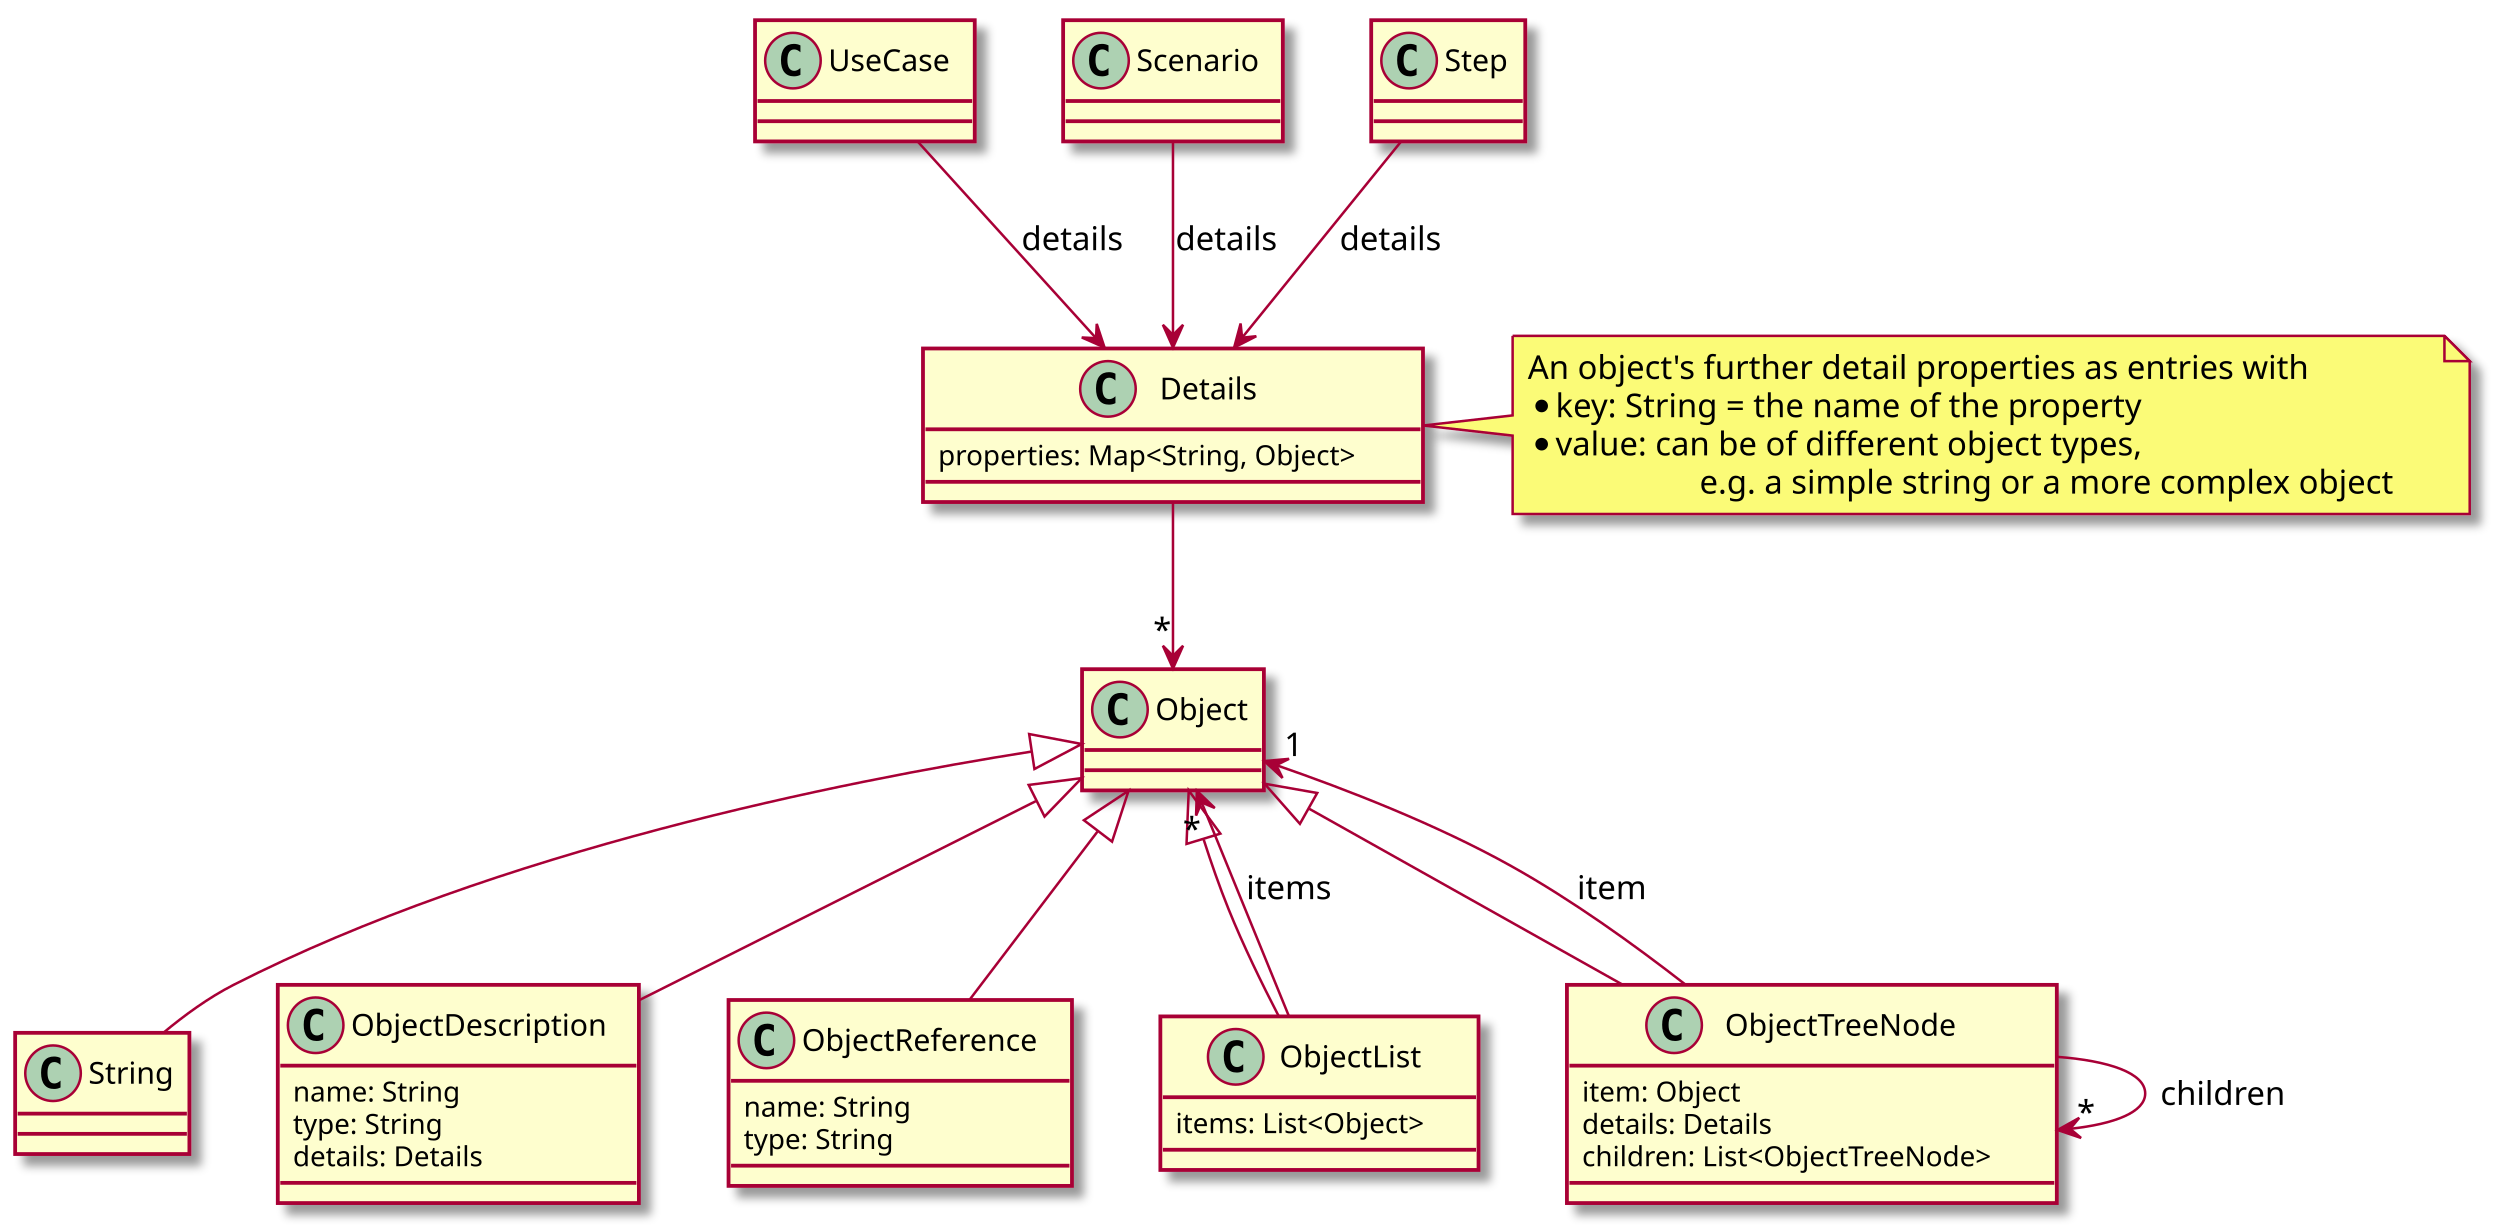
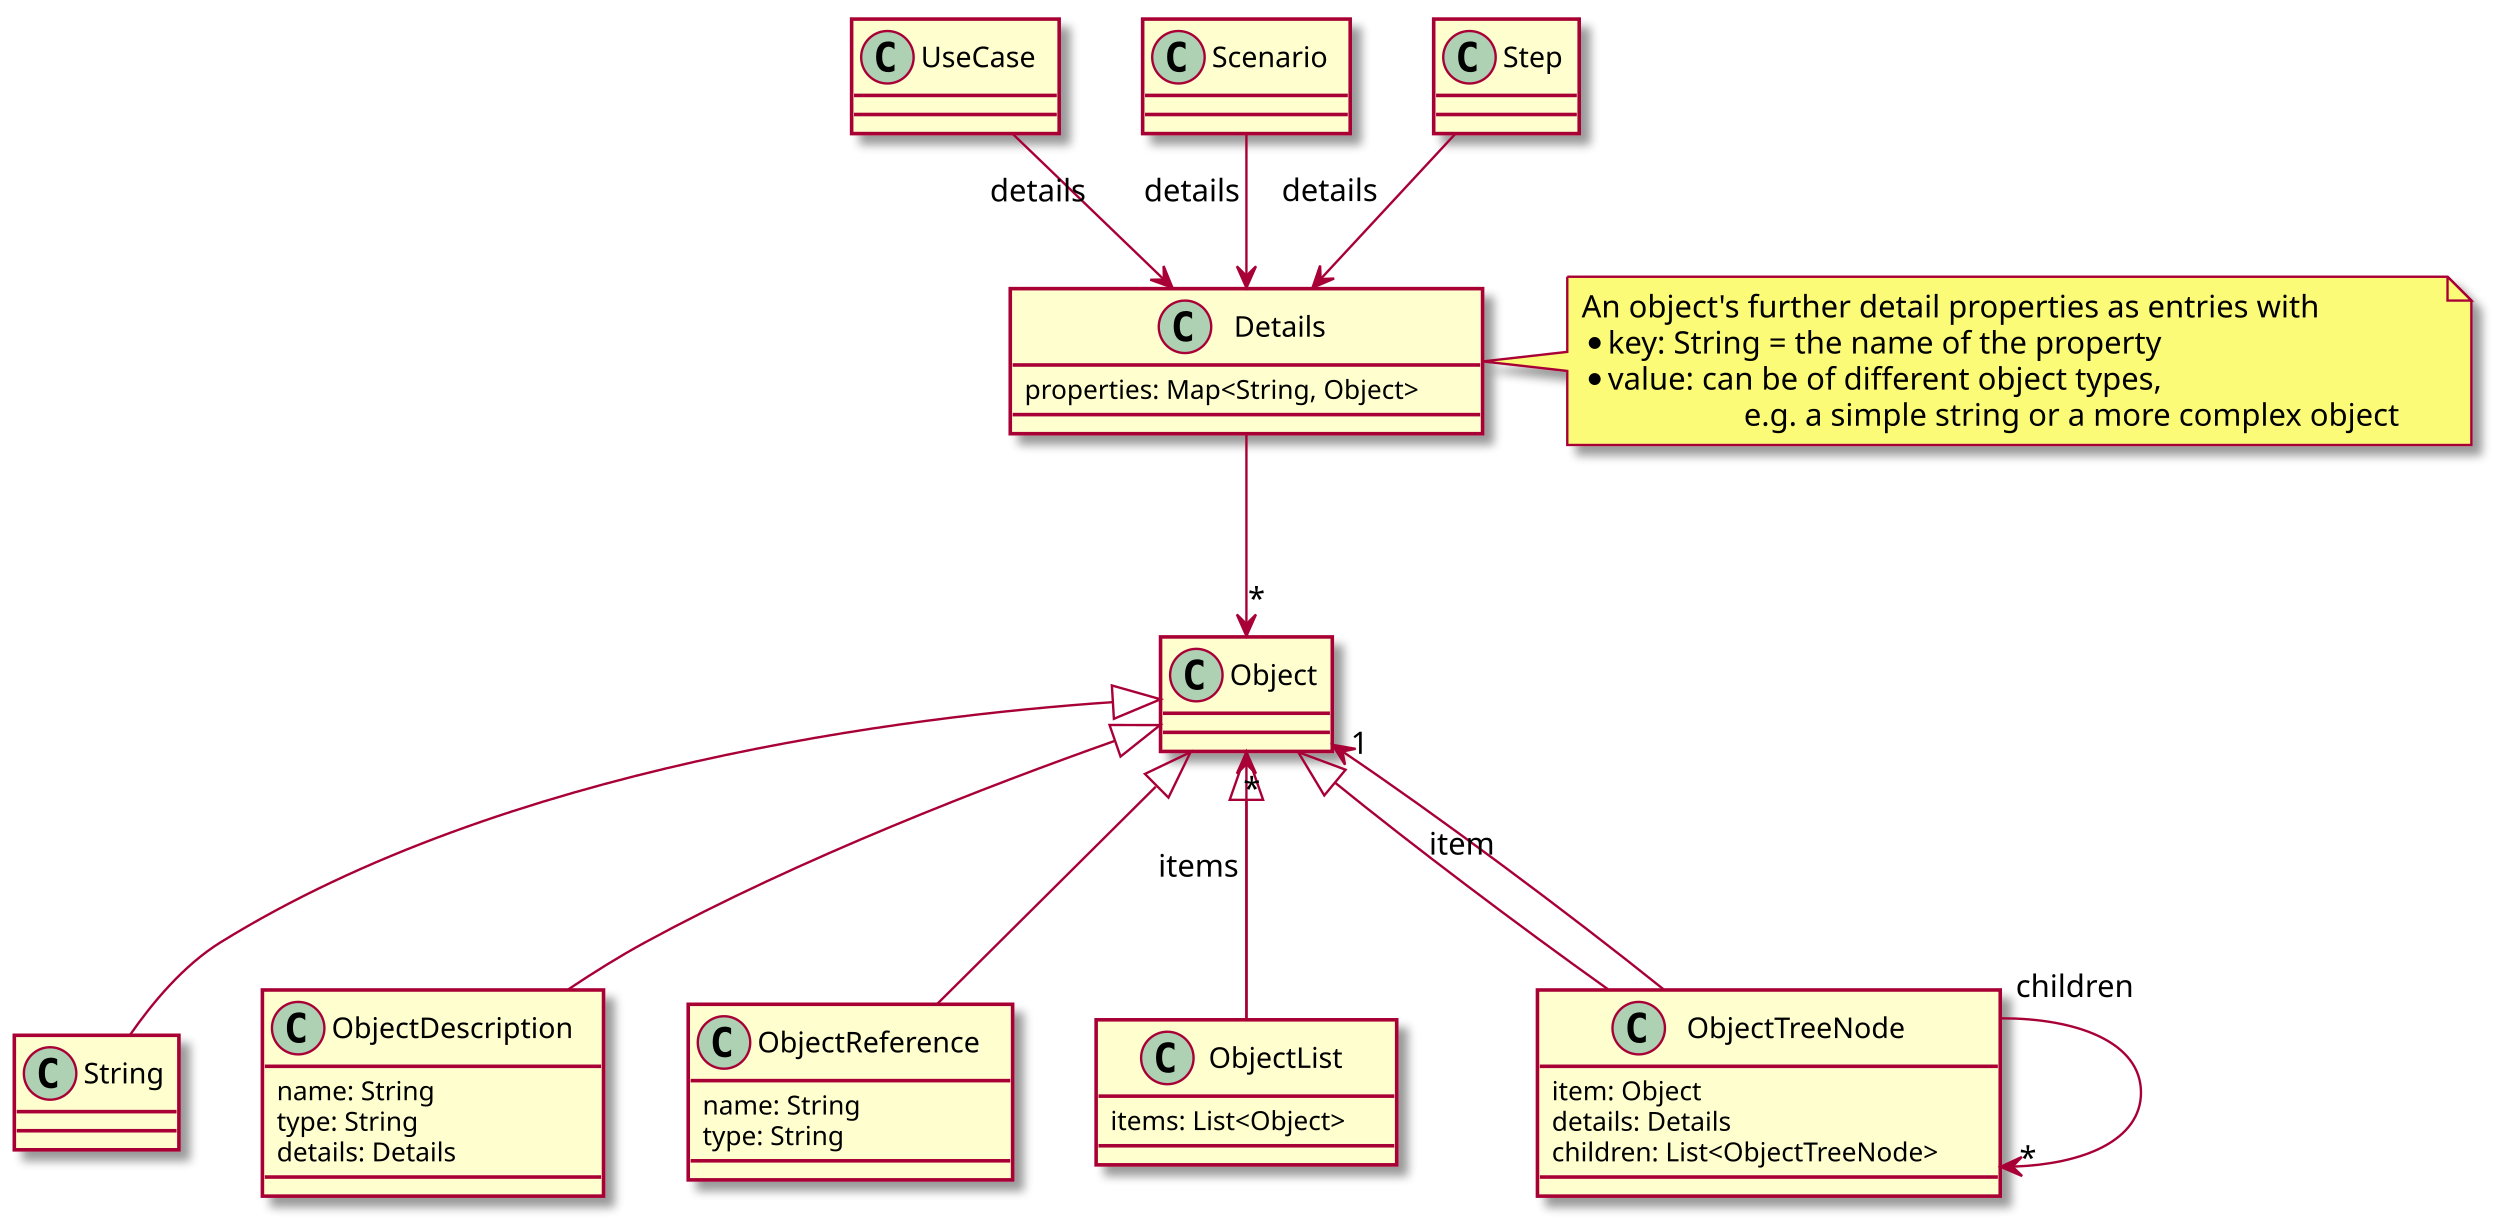
- <svg xmlns="http://www.w3.org/2000/svg" contentScriptType="application/ecmascript" contentStyleType="text/css" height="487px" preserveAspectRatio="none" style="width:990px;height:487px;" version="1.1" viewBox="0 0 990 487" width="990px" zoomAndPan="magnify">
+ <svg xmlns="http://www.w3.org/2000/svg" contentScriptType="application/ecmascript" contentStyleType="text/css" height="512px" preserveAspectRatio="none" style="width:1048px;height:512px;" version="1.1" viewBox="0 0 1048 512" width="1048px" zoomAndPan="magnify">
  <defs>
    <filter height="300%" id="f1rhp7f04lza4v" width="300%" x="-1" y="-1">
      <feGaussianBlur result="blurOut" stdDeviation="2.0" />
      <feColorMatrix in="blurOut" result="blurOut2" type="matrix" values="0 0 0 0 0 0 0 0 0 0 0 0 0 0 0 0 0 0 .4 0" />
      <feOffset dx="4.0" dy="4.0" in="blurOut2" result="blurOut3" />
      <feBlend in="SourceGraphic" in2="blurOut3" mode="normal" />
    </filter>
  </defs>
  <g>
-     <rect fill="#FEFECE" filter="url(#f1rhp7f04lza4v)" height="48" id="UseCase" style="stroke: #A80036; stroke-width: 1.5;" width="87" x="299" y="8" />
-     <ellipse cx="314" cy="24" fill="#ADD1B2" rx="11" ry="11" style="stroke: #A80036; stroke-width: 1.0;" />
-     <path d="M316.969,29.641 Q316.391,29.938 315.75,30.086 Q315.109,30.234 314.406,30.234 Q311.906,30.234 310.586,28.586 Q309.266,26.938 309.266,23.812 Q309.266,20.688 310.586,19.031 Q311.906,17.375 314.406,17.375 Q315.109,17.375 315.758,17.531 Q316.406,17.688 316.969,17.984 L316.969,20.703 Q316.344,20.125 315.75,19.852 Q315.156,19.578 314.531,19.578 Q313.188,19.578 312.5,20.648 Q311.812,21.719 311.812,23.812 Q311.812,25.906 312.5,26.977 Q313.188,28.047 314.531,28.047 Q315.156,28.047 315.75,27.773 Q316.344,27.5 316.969,26.922 L316.969,29.641 Z " />
-     <text fill="#000000" font-family="sans-serif" font-size="12" lengthAdjust="spacingAndGlyphs" textLength="55" x="328" y="28.154">UseCase</text>
-     <line style="stroke: #A80036; stroke-width: 1.5;" x1="300" x2="385" y1="40" y2="40" />
-     <line style="stroke: #A80036; stroke-width: 1.5;" x1="300" x2="385" y1="48" y2="48" />
-     <rect fill="#FEFECE" filter="url(#f1rhp7f04lza4v)" height="48" id="Scenario" style="stroke: #A80036; stroke-width: 1.5;" width="87" x="421" y="8" />
-     <ellipse cx="436" cy="24" fill="#ADD1B2" rx="11" ry="11" style="stroke: #A80036; stroke-width: 1.0;" />
-     <path d="M438.969,29.641 Q438.391,29.938 437.75,30.086 Q437.109,30.234 436.406,30.234 Q433.906,30.234 432.586,28.586 Q431.266,26.938 431.266,23.812 Q431.266,20.688 432.586,19.031 Q433.906,17.375 436.406,17.375 Q437.109,17.375 437.758,17.531 Q438.406,17.688 438.969,17.984 L438.969,20.703 Q438.344,20.125 437.75,19.852 Q437.156,19.578 436.531,19.578 Q435.188,19.578 434.5,20.648 Q433.812,21.719 433.812,23.812 Q433.812,25.906 434.5,26.977 Q435.188,28.047 436.531,28.047 Q437.156,28.047 437.75,27.773 Q438.344,27.5 438.969,26.922 L438.969,29.641 Z " />
-     <text fill="#000000" font-family="sans-serif" font-size="12" lengthAdjust="spacingAndGlyphs" textLength="55" x="450" y="28.154">Scenario</text>
-     <line style="stroke: #A80036; stroke-width: 1.5;" x1="422" x2="507" y1="40" y2="40" />
-     <line style="stroke: #A80036; stroke-width: 1.5;" x1="422" x2="507" y1="48" y2="48" />
-     <rect fill="#FEFECE" filter="url(#f1rhp7f04lza4v)" height="48" id="Step" style="stroke: #A80036; stroke-width: 1.5;" width="61" x="543" y="8" />
-     <ellipse cx="558" cy="24" fill="#ADD1B2" rx="11" ry="11" style="stroke: #A80036; stroke-width: 1.0;" />
-     <path d="M560.969,29.641 Q560.391,29.938 559.75,30.086 Q559.109,30.234 558.406,30.234 Q555.906,30.234 554.586,28.586 Q553.266,26.938 553.266,23.812 Q553.266,20.688 554.586,19.031 Q555.906,17.375 558.406,17.375 Q559.109,17.375 559.758,17.531 Q560.406,17.688 560.969,17.984 L560.969,20.703 Q560.344,20.125 559.75,19.852 Q559.156,19.578 558.531,19.578 Q557.188,19.578 556.5,20.648 Q555.812,21.719 555.812,23.812 Q555.812,25.906 556.5,26.977 Q557.188,28.047 558.531,28.047 Q559.156,28.047 559.75,27.773 Q560.344,27.5 560.969,26.922 L560.969,29.641 Z " />
-     <text fill="#000000" font-family="sans-serif" font-size="12" lengthAdjust="spacingAndGlyphs" textLength="29" x="572" y="28.154">Step</text>
-     <line style="stroke: #A80036; stroke-width: 1.5;" x1="544" x2="603" y1="40" y2="40" />
-     <line style="stroke: #A80036; stroke-width: 1.5;" x1="544" x2="603" y1="48" y2="48" />
-     <rect fill="#FEFECE" filter="url(#f1rhp7f04lza4v)" height="48" id="Object" style="stroke: #A80036; stroke-width: 1.5;" width="72" x="428.5" y="265" />
-     <ellipse cx="443.5" cy="281" fill="#ADD1B2" rx="11" ry="11" style="stroke: #A80036; stroke-width: 1.0;" />
-     <path d="M446.469,286.641 Q445.891,286.938 445.25,287.086 Q444.609,287.234 443.906,287.234 Q441.406,287.234 440.086,285.586 Q438.766,283.938 438.766,280.812 Q438.766,277.688 440.086,276.031 Q441.406,274.375 443.906,274.375 Q444.609,274.375 445.258,274.531 Q445.906,274.688 446.469,274.984 L446.469,277.703 Q445.844,277.125 445.25,276.852 Q444.656,276.578 444.031,276.578 Q442.688,276.578 442,277.648 Q441.312,278.719 441.312,280.812 Q441.312,282.906 442,283.977 Q442.688,285.047 444.031,285.047 Q444.656,285.047 445.25,284.773 Q445.844,284.5 446.469,283.922 L446.469,286.641 Z " />
-     <text fill="#000000" font-family="sans-serif" font-size="12" lengthAdjust="spacingAndGlyphs" textLength="40" x="457.5" y="285.154">Object</text>
-     <line style="stroke: #A80036; stroke-width: 1.5;" x1="429.5" x2="499.5" y1="297" y2="297" />
-     <line style="stroke: #A80036; stroke-width: 1.5;" x1="429.5" x2="499.5" y1="305" y2="305" />
-     <rect fill="#FEFECE" filter="url(#f1rhp7f04lza4v)" height="60.805" id="Details" style="stroke: #A80036; stroke-width: 1.5;" width="198" x="365.5" y="138" />
-     <ellipse cx="438.75" cy="154" fill="#ADD1B2" rx="11" ry="11" style="stroke: #A80036; stroke-width: 1.0;" />
-     <path d="M441.719,159.641 Q441.141,159.938 440.5,160.086 Q439.859,160.234 439.156,160.234 Q436.656,160.234 435.336,158.586 Q434.016,156.938 434.016,153.812 Q434.016,150.688 435.336,149.031 Q436.656,147.375 439.156,147.375 Q439.859,147.375 440.508,147.531 Q441.156,147.688 441.719,147.984 L441.719,150.703 Q441.094,150.125 440.5,149.852 Q439.906,149.578 439.281,149.578 Q437.938,149.578 437.25,150.648 Q436.562,151.719 436.562,153.812 Q436.562,155.906 437.25,156.977 Q437.938,158.047 439.281,158.047 Q439.906,158.047 440.5,157.773 Q441.094,157.5 441.719,156.922 L441.719,159.641 Z " />
-     <text fill="#000000" font-family="sans-serif" font-size="12" lengthAdjust="spacingAndGlyphs" textLength="43" x="459.25" y="158.154">Details</text>
-     <line style="stroke: #A80036; stroke-width: 1.5;" x1="366.5" x2="562.5" y1="170" y2="170" />
-     <text fill="#000000" font-family="sans-serif" font-size="11" lengthAdjust="spacingAndGlyphs" textLength="186" x="371.5" y="184.21">properties: Map&lt;String, Object&gt;</text>
-     <line style="stroke: #A80036; stroke-width: 1.5;" x1="366.5" x2="562.5" y1="190.805" y2="190.805" />
-     <path d="M599,133 L599,164.5 L563.535,168.5 L599,172.5 L599,203.531 A0,0 0 0 0 599,203.531 L978,203.531 A0,0 0 0 0 978,203.531 L978,143 L968,133 L599,133 A0,0 0 0 0 599,133 " fill="#FBFB77" filter="url(#f1rhp7f04lza4v)" style="stroke: #A80036; stroke-width: 1.0;" />
-     <path d="M968,133 L968,143 L978,143 L968,133 " fill="#FBFB77" style="stroke: #A80036; stroke-width: 1.0;" />
-     <text fill="#000000" font-family="sans-serif" font-size="13" lengthAdjust="spacingAndGlyphs" textLength="321" x="605" y="150.067">An object's further detail properties as entries with</text>
-     <ellipse cx="610.5" cy="160.766" fill="#000000" rx="2.5" ry="2.5" style="stroke: #000000; stroke-width: 0.0;" />
-     <text fill="#000000" font-family="sans-serif" font-size="13" lengthAdjust="spacingAndGlyphs" textLength="248" x="616" y="165.2">key: String = the name of the property</text>
-     <ellipse cx="610.5" cy="175.898" fill="#000000" rx="2.5" ry="2.5" style="stroke: #000000; stroke-width: 0.0;" />
-     <text fill="#000000" font-family="sans-serif" font-size="13" lengthAdjust="spacingAndGlyphs" textLength="244" x="616" y="180.333">value: can be of different object types,</text>
-     <text fill="#000000" font-family="sans-serif" font-size="13" lengthAdjust="spacingAndGlyphs" textLength="290" x="673" y="195.465">e.g. a simple string or a more complex object</text>
-     <rect fill="#FEFECE" filter="url(#f1rhp7f04lza4v)" height="48" id="String" style="stroke: #A80036; stroke-width: 1.5;" width="69" x="6" y="409" />
-     <ellipse cx="21" cy="425" fill="#ADD1B2" rx="11" ry="11" style="stroke: #A80036; stroke-width: 1.0;" />
-     <path d="M23.969,430.641 Q23.391,430.938 22.75,431.086 Q22.109,431.234 21.406,431.234 Q18.906,431.234 17.586,429.586 Q16.266,427.938 16.266,424.812 Q16.266,421.688 17.586,420.031 Q18.906,418.375 21.406,418.375 Q22.109,418.375 22.758,418.531 Q23.406,418.688 23.969,418.984 L23.969,421.703 Q23.344,421.125 22.75,420.852 Q22.156,420.578 21.531,420.578 Q20.188,420.578 19.5,421.648 Q18.812,422.719 18.812,424.812 Q18.812,426.906 19.5,427.977 Q20.188,429.047 21.531,429.047 Q22.156,429.047 22.75,428.773 Q23.344,428.5 23.969,427.922 L23.969,430.641 Z " />
-     <text fill="#000000" font-family="sans-serif" font-size="12" lengthAdjust="spacingAndGlyphs" textLength="37" x="35" y="429.154">String</text>
-     <line style="stroke: #A80036; stroke-width: 1.5;" x1="7" x2="74" y1="441" y2="441" />
-     <line style="stroke: #A80036; stroke-width: 1.5;" x1="7" x2="74" y1="449" y2="449" />
-     <rect fill="#FEFECE" filter="url(#f1rhp7f04lza4v)" height="86.414" id="ObjectDescription" style="stroke: #A80036; stroke-width: 1.5;" width="143" x="110" y="390" />
-     <ellipse cx="125" cy="406" fill="#ADD1B2" rx="11" ry="11" style="stroke: #A80036; stroke-width: 1.0;" />
-     <path d="M127.969,411.641 Q127.391,411.938 126.75,412.086 Q126.109,412.234 125.406,412.234 Q122.906,412.234 121.586,410.586 Q120.266,408.938 120.266,405.812 Q120.266,402.688 121.586,401.031 Q122.906,399.375 125.406,399.375 Q126.109,399.375 126.758,399.531 Q127.406,399.688 127.969,399.984 L127.969,402.703 Q127.344,402.125 126.75,401.852 Q126.156,401.578 125.531,401.578 Q124.188,401.578 123.5,402.648 Q122.812,403.719 122.812,405.812 Q122.812,407.906 123.5,408.977 Q124.188,410.047 125.531,410.047 Q126.156,410.047 126.75,409.773 Q127.344,409.5 127.969,408.922 L127.969,411.641 Z " />
-     <text fill="#000000" font-family="sans-serif" font-size="12" lengthAdjust="spacingAndGlyphs" textLength="111" x="139" y="410.154">ObjectDescription</text>
-     <line style="stroke: #A80036; stroke-width: 1.5;" x1="111" x2="252" y1="422" y2="422" />
-     <text fill="#000000" font-family="sans-serif" font-size="11" lengthAdjust="spacingAndGlyphs" textLength="74" x="116" y="436.21">name: String</text>
-     <text fill="#000000" font-family="sans-serif" font-size="11" lengthAdjust="spacingAndGlyphs" textLength="66" x="116" y="449.015">type: String</text>
-     <text fill="#000000" font-family="sans-serif" font-size="11" lengthAdjust="spacingAndGlyphs" textLength="85" x="116" y="461.82">details: Details</text>
-     <line style="stroke: #A80036; stroke-width: 1.5;" x1="111" x2="252" y1="468.414" y2="468.414" />
-     <rect fill="#FEFECE" filter="url(#f1rhp7f04lza4v)" height="73.609" id="ObjectReference" style="stroke: #A80036; stroke-width: 1.5;" width="136" x="288.5" y="396" />
-     <ellipse cx="303.5" cy="412" fill="#ADD1B2" rx="11" ry="11" style="stroke: #A80036; stroke-width: 1.0;" />
-     <path d="M306.469,417.641 Q305.891,417.938 305.25,418.086 Q304.609,418.234 303.906,418.234 Q301.406,418.234 300.086,416.586 Q298.766,414.938 298.766,411.812 Q298.766,408.688 300.086,407.031 Q301.406,405.375 303.906,405.375 Q304.609,405.375 305.258,405.531 Q305.906,405.688 306.469,405.984 L306.469,408.703 Q305.844,408.125 305.25,407.852 Q304.656,407.578 304.031,407.578 Q302.688,407.578 302,408.648 Q301.312,409.719 301.312,411.812 Q301.312,413.906 302,414.977 Q302.688,416.047 304.031,416.047 Q304.656,416.047 305.25,415.773 Q305.844,415.5 306.469,414.922 L306.469,417.641 Z " />
-     <text fill="#000000" font-family="sans-serif" font-size="12" lengthAdjust="spacingAndGlyphs" textLength="104" x="317.5" y="416.154">ObjectReference</text>
-     <line style="stroke: #A80036; stroke-width: 1.5;" x1="289.5" x2="423.5" y1="428" y2="428" />
-     <text fill="#000000" font-family="sans-serif" font-size="11" lengthAdjust="spacingAndGlyphs" textLength="74" x="294.5" y="442.21">name: String</text>
-     <text fill="#000000" font-family="sans-serif" font-size="11" lengthAdjust="spacingAndGlyphs" textLength="66" x="294.5" y="455.015">type: String</text>
-     <line style="stroke: #A80036; stroke-width: 1.5;" x1="289.5" x2="423.5" y1="461.609" y2="461.609" />
-     <rect fill="#FEFECE" filter="url(#f1rhp7f04lza4v)" height="60.805" id="ObjectList" style="stroke: #A80036; stroke-width: 1.5;" width="126" x="459.5" y="402.5" />
-     <ellipse cx="489.35" cy="418.5" fill="#ADD1B2" rx="11" ry="11" style="stroke: #A80036; stroke-width: 1.0;" />
-     <path d="M492.319,424.141 Q491.741,424.438 491.1,424.586 Q490.459,424.734 489.756,424.734 Q487.256,424.734 485.936,423.086 Q484.616,421.438 484.616,418.312 Q484.616,415.188 485.936,413.531 Q487.256,411.875 489.756,411.875 Q490.459,411.875 491.108,412.031 Q491.756,412.188 492.319,412.484 L492.319,415.203 Q491.694,414.625 491.1,414.352 Q490.506,414.078 489.881,414.078 Q488.538,414.078 487.85,415.148 Q487.163,416.219 487.163,418.312 Q487.163,420.406 487.85,421.477 Q488.538,422.547 489.881,422.547 Q490.506,422.547 491.1,422.273 Q491.694,422 492.319,421.422 L492.319,424.141 Z " />
-     <text fill="#000000" font-family="sans-serif" font-size="12" lengthAdjust="spacingAndGlyphs" textLength="61" x="506.65" y="422.654">ObjectList</text>
-     <line style="stroke: #A80036; stroke-width: 1.5;" x1="460.5" x2="584.5" y1="434.5" y2="434.5" />
-     <text fill="#000000" font-family="sans-serif" font-size="11" lengthAdjust="spacingAndGlyphs" textLength="114" x="465.5" y="448.71">items: List&lt;Object&gt;</text>
-     <line style="stroke: #A80036; stroke-width: 1.5;" x1="460.5" x2="584.5" y1="455.305" y2="455.305" />
-     <rect fill="#FEFECE" filter="url(#f1rhp7f04lza4v)" height="86.414" id="ObjectTreeNode" style="stroke: #A80036; stroke-width: 1.5;" width="194" x="620.5" y="390" />
-     <ellipse cx="662.95" cy="406" fill="#ADD1B2" rx="11" ry="11" style="stroke: #A80036; stroke-width: 1.0;" />
-     <path d="M665.919,411.641 Q665.341,411.938 664.7,412.086 Q664.059,412.234 663.356,412.234 Q660.856,412.234 659.536,410.586 Q658.216,408.938 658.216,405.812 Q658.216,402.688 659.536,401.031 Q660.856,399.375 663.356,399.375 Q664.059,399.375 664.708,399.531 Q665.356,399.688 665.919,399.984 L665.919,402.703 Q665.294,402.125 664.7,401.852 Q664.106,401.578 663.481,401.578 Q662.138,401.578 661.45,402.648 Q660.763,403.719 660.763,405.812 Q660.763,407.906 661.45,408.977 Q662.138,410.047 663.481,410.047 Q664.106,410.047 664.7,409.773 Q665.294,409.5 665.919,408.922 L665.919,411.641 Z " />
-     <text fill="#000000" font-family="sans-serif" font-size="12" lengthAdjust="spacingAndGlyphs" textLength="101" x="683.05" y="410.154">ObjectTreeNode</text>
-     <line style="stroke: #A80036; stroke-width: 1.5;" x1="621.5" x2="813.5" y1="422" y2="422" />
-     <text fill="#000000" font-family="sans-serif" font-size="11" lengthAdjust="spacingAndGlyphs" textLength="69" x="626.5" y="436.21">item: Object</text>
-     <text fill="#000000" font-family="sans-serif" font-size="11" lengthAdjust="spacingAndGlyphs" textLength="85" x="626.5" y="449.015">details: Details</text>
-     <text fill="#000000" font-family="sans-serif" font-size="11" lengthAdjust="spacingAndGlyphs" textLength="182" x="626.5" y="461.82">children: List&lt;ObjectTreeNode&gt;</text>
-     <line style="stroke: #A80036; stroke-width: 1.5;" x1="621.5" x2="813.5" y1="468.414" y2="468.414" />
-     <path d="M363.473,56.121 C382.873,77.51 411.945,109.56 433.929,133.796 " fill="none" id="UseCase-Details" style="stroke: #A80036; stroke-width: 1.0;" />
-     <polygon fill="#A80036" points="437.393,137.616,434.309,128.262,434.034,133.912,428.384,133.637,437.393,137.616" style="stroke: #A80036; stroke-width: 1.0;" />
-     <text fill="#000000" font-family="sans-serif" font-size="13" lengthAdjust="spacingAndGlyphs" textLength="42" x="404.5" y="99.067">details</text>
-     <path d="M464.5,56.121 C464.5,77.158 464.5,108.508 464.5,132.593 " fill="none" id="Scenario-Details" style="stroke: #A80036; stroke-width: 1.0;" />
-     <polygon fill="#A80036" points="464.5,137.616,468.5,128.616,464.5,132.616,460.5,128.616,464.5,137.616" style="stroke: #A80036; stroke-width: 1.0;" />
-     <text fill="#000000" font-family="sans-serif" font-size="13" lengthAdjust="spacingAndGlyphs" textLength="42" x="465.5" y="99.067">details</text>
-     <path d="M554.762,56.121 C537.5,77.422 511.669,109.297 492.057,133.497 " fill="none" id="Step-Details" style="stroke: #A80036; stroke-width: 1.0;" />
-     <polygon fill="#A80036" points="488.718,137.616,497.492,133.141,491.866,133.731,491.276,128.105,488.718,137.616" style="stroke: #A80036; stroke-width: 1.0;" />
-     <text fill="#000000" font-family="sans-serif" font-size="13" lengthAdjust="spacingAndGlyphs" textLength="42" x="530.5" y="99.067">details</text>
-     <path d="M464.5,199.097 C464.5,217.645 464.5,241.416 464.5,259.71 " fill="none" id="Details-Object" style="stroke: #A80036; stroke-width: 1.0;" />
-     <polygon fill="#A80036" points="464.5,264.716,468.5,255.716,464.5,259.716,460.5,255.716,464.5,264.716" style="stroke: #A80036; stroke-width: 1.0;" />
-     <text fill="#000000" font-family="sans-serif" font-size="13" lengthAdjust="spacingAndGlyphs" textLength="7" x="456.647" y="254.052">*</text>
-     <path d="M408.412,297.63 C333.232,309.482 197.136,336.715 92.5,390 C82.676,395.003 72.982,402.076 64.675,408.995 " fill="none" id="Object-String" style="stroke: #A80036; stroke-width: 1.0;" />
-     <polygon fill="none" points="407.545,290.682,428.365,294.623,409.632,304.525,407.545,290.682" style="stroke: #A80036; stroke-width: 1.0;" />
-     <path d="M410.219,317.236 C365.616,339.617 302.058,371.508 253.258,395.994 " fill="none" id="Object-ObjectDescription" style="stroke: #A80036; stroke-width: 1.0;" />
-     <polygon fill="none" points="407.355,310.842,428.37,308.129,413.634,323.355,407.355,310.842" style="stroke: #A80036; stroke-width: 1.0;" />
-     <path d="M434.59,329.326 C418.763,350.136 399.463,375.512 384.01,395.829 " fill="none" id="Object-ObjectReference" style="stroke: #A80036; stroke-width: 1.0;" />
-     <polygon fill="none" points="429.229,324.812,446.908,313.131,440.372,333.287,429.229,324.812" style="stroke: #A80036; stroke-width: 1.0;" />
-     <path d="M476.675,332.53 C479.627,341.688 482.961,351.243 486.5,360 C492.26,374.253 499.717,389.551 506.349,402.364 " fill="none" id="Object-ObjectList" style="stroke: #A80036; stroke-width: 1.0;" />
-     <polygon fill="none" points="469.864,334.193,470.733,313.021,483.257,330.114,469.864,334.193" style="stroke: #A80036; stroke-width: 1.0;" />
-     <path d="M510.438,402.468 C500.276,377.589 485.842,342.251 475.878,317.857 " fill="none" id="ObjectList-Object" style="stroke: #A80036; stroke-width: 1.0;" />
-     <polygon fill="#A80036" points="473.948,313.131,473.646,322.975,475.838,317.76,481.053,319.952,473.948,313.131" style="stroke: #A80036; stroke-width: 1.0;" />
-     <text fill="#000000" font-family="sans-serif" font-size="13" lengthAdjust="spacingAndGlyphs" textLength="36" x="493.5" y="356.067">items</text>
-     <text fill="#000000" font-family="sans-serif" font-size="13" lengthAdjust="spacingAndGlyphs" textLength="7" x="468.398" y="332.924">*</text>
-     <path d="M518.447,320.279 C554.574,340.555 602.628,367.527 642.47,389.889 " fill="none" id="Object-ObjectTreeNode" style="stroke: #A80036; stroke-width: 1.0;" />
-     <polygon fill="none" points="514.763,326.238,500.749,310.345,521.616,314.03,514.763,326.238" style="stroke: #A80036; stroke-width: 1.0;" />
-     <path d="M667.401,389.875 C646.88,373.886 622.375,356.336 598.5,343 C568.789,326.404 532.817,312.48 505.627,303.075 " fill="none" id="ObjectTreeNode-Object" style="stroke: #A80036; stroke-width: 1.0;" />
-     <polygon fill="#A80036" points="500.655,301.372,507.872,308.074,505.385,302.993,510.466,300.507,500.655,301.372" style="stroke: #A80036; stroke-width: 1.0;" />
-     <text fill="#000000" font-family="sans-serif" font-size="13" lengthAdjust="spacingAndGlyphs" textLength="29" x="624.5" y="356.067">item</text>
-     <text fill="#000000" font-family="sans-serif" font-size="13" lengthAdjust="spacingAndGlyphs" textLength="8" x="508.56" y="299.411">1</text>
-     <path d="M814.78,418.527 C834.977,420.051 849.5,424.875 849.5,433 C849.5,440.427 837.366,445.096 819.856,447.007 " fill="none" id="ObjectTreeNode-ObjectTreeNode" style="stroke: #A80036; stroke-width: 1.0;" />
-     <polygon fill="#A80036" points="814.78,447.473,824.108,450.633,819.759,447.016,823.377,442.667,814.78,447.473" style="stroke: #A80036; stroke-width: 1.0;" />
-     <text fill="#000000" font-family="sans-serif" font-size="13" lengthAdjust="spacingAndGlyphs" textLength="50" x="855.5" y="437.567">children</text>
-     <text fill="#000000" font-family="sans-serif" font-size="13" lengthAdjust="spacingAndGlyphs" textLength="7" x="822.496" y="445.063">*</text>
+     <rect fill="#FEFECE" filter="url(#f1rhp7f04lza4v)" height="48" id="UseCase" style="stroke: #A80036; stroke-width: 1.5;" width="87" x="357" y="8" />
+     <ellipse cx="372" cy="24" fill="#ADD1B2" rx="11" ry="11" style="stroke: #A80036; stroke-width: 1.0;" />
+     <path d="M374.969,29.641 Q374.391,29.938 373.75,30.086 Q373.109,30.234 372.406,30.234 Q369.906,30.234 368.586,28.586 Q367.266,26.938 367.266,23.812 Q367.266,20.688 368.586,19.031 Q369.906,17.375 372.406,17.375 Q373.109,17.375 373.758,17.531 Q374.406,17.688 374.969,17.984 L374.969,20.703 Q374.344,20.125 373.75,19.852 Q373.156,19.578 372.531,19.578 Q371.188,19.578 370.5,20.648 Q369.812,21.719 369.812,23.812 Q369.812,25.906 370.5,26.977 Q371.188,28.047 372.531,28.047 Q373.156,28.047 373.75,27.773 Q374.344,27.5 374.969,26.922 L374.969,29.641 Z " />
+     <text fill="#000000" font-family="sans-serif" font-size="12" lengthAdjust="spacingAndGlyphs" textLength="55" x="386" y="28.154">UseCase</text>
+     <line style="stroke: #A80036; stroke-width: 1.5;" x1="358" x2="443" y1="40" y2="40" />
+     <line style="stroke: #A80036; stroke-width: 1.5;" x1="358" x2="443" y1="48" y2="48" />
+     <rect fill="#FEFECE" filter="url(#f1rhp7f04lza4v)" height="48" id="Scenario" style="stroke: #A80036; stroke-width: 1.5;" width="87" x="479" y="8" />
+     <ellipse cx="494" cy="24" fill="#ADD1B2" rx="11" ry="11" style="stroke: #A80036; stroke-width: 1.0;" />
+     <path d="M496.969,29.641 Q496.391,29.938 495.75,30.086 Q495.109,30.234 494.406,30.234 Q491.906,30.234 490.586,28.586 Q489.266,26.938 489.266,23.812 Q489.266,20.688 490.586,19.031 Q491.906,17.375 494.406,17.375 Q495.109,17.375 495.758,17.531 Q496.406,17.688 496.969,17.984 L496.969,20.703 Q496.344,20.125 495.75,19.852 Q495.156,19.578 494.531,19.578 Q493.188,19.578 492.5,20.648 Q491.812,21.719 491.812,23.812 Q491.812,25.906 492.5,26.977 Q493.188,28.047 494.531,28.047 Q495.156,28.047 495.75,27.773 Q496.344,27.5 496.969,26.922 L496.969,29.641 Z " />
+     <text fill="#000000" font-family="sans-serif" font-size="12" lengthAdjust="spacingAndGlyphs" textLength="55" x="508" y="28.154">Scenario</text>
+     <line style="stroke: #A80036; stroke-width: 1.5;" x1="480" x2="565" y1="40" y2="40" />
+     <line style="stroke: #A80036; stroke-width: 1.5;" x1="480" x2="565" y1="48" y2="48" />
+     <rect fill="#FEFECE" filter="url(#f1rhp7f04lza4v)" height="48" id="Step" style="stroke: #A80036; stroke-width: 1.5;" width="61" x="601" y="8" />
+     <ellipse cx="616" cy="24" fill="#ADD1B2" rx="11" ry="11" style="stroke: #A80036; stroke-width: 1.0;" />
+     <path d="M618.969,29.641 Q618.391,29.938 617.75,30.086 Q617.109,30.234 616.406,30.234 Q613.906,30.234 612.586,28.586 Q611.266,26.938 611.266,23.812 Q611.266,20.688 612.586,19.031 Q613.906,17.375 616.406,17.375 Q617.109,17.375 617.758,17.531 Q618.406,17.688 618.969,17.984 L618.969,20.703 Q618.344,20.125 617.75,19.852 Q617.156,19.578 616.531,19.578 Q615.188,19.578 614.5,20.648 Q613.812,21.719 613.812,23.812 Q613.812,25.906 614.5,26.977 Q615.188,28.047 616.531,28.047 Q617.156,28.047 617.75,27.773 Q618.344,27.5 618.969,26.922 L618.969,29.641 Z " />
+     <text fill="#000000" font-family="sans-serif" font-size="12" lengthAdjust="spacingAndGlyphs" textLength="29" x="630" y="28.154">Step</text>
+     <line style="stroke: #A80036; stroke-width: 1.5;" x1="602" x2="661" y1="40" y2="40" />
+     <line style="stroke: #A80036; stroke-width: 1.5;" x1="602" x2="661" y1="48" y2="48" />
+     <rect fill="#FEFECE" filter="url(#f1rhp7f04lza4v)" height="48" id="Object" style="stroke: #A80036; stroke-width: 1.5;" width="72" x="486.5" y="267" />
+     <ellipse cx="501.5" cy="283" fill="#ADD1B2" rx="11" ry="11" style="stroke: #A80036; stroke-width: 1.0;" />
+     <path d="M504.469,288.641 Q503.891,288.938 503.25,289.086 Q502.609,289.234 501.906,289.234 Q499.406,289.234 498.086,287.586 Q496.766,285.938 496.766,282.812 Q496.766,279.688 498.086,278.031 Q499.406,276.375 501.906,276.375 Q502.609,276.375 503.258,276.531 Q503.906,276.688 504.469,276.984 L504.469,279.703 Q503.844,279.125 503.25,278.852 Q502.656,278.578 502.031,278.578 Q500.688,278.578 500,279.648 Q499.312,280.719 499.312,282.812 Q499.312,284.906 500,285.977 Q500.688,287.047 502.031,287.047 Q502.656,287.047 503.25,286.773 Q503.844,286.5 504.469,285.922 L504.469,288.641 Z " />
+     <text fill="#000000" font-family="sans-serif" font-size="12" lengthAdjust="spacingAndGlyphs" textLength="40" x="515.5" y="287.154">Object</text>
+     <line style="stroke: #A80036; stroke-width: 1.5;" x1="487.5" x2="557.5" y1="299" y2="299" />
+     <line style="stroke: #A80036; stroke-width: 1.5;" x1="487.5" x2="557.5" y1="307" y2="307" />
+     <rect fill="#FEFECE" filter="url(#f1rhp7f04lza4v)" height="60.805" id="Details" style="stroke: #A80036; stroke-width: 1.5;" width="198" x="423.5" y="121" />
+     <ellipse cx="496.75" cy="137" fill="#ADD1B2" rx="11" ry="11" style="stroke: #A80036; stroke-width: 1.0;" />
+     <path d="M499.719,142.641 Q499.141,142.938 498.5,143.086 Q497.859,143.234 497.156,143.234 Q494.656,143.234 493.336,141.586 Q492.016,139.938 492.016,136.812 Q492.016,133.688 493.336,132.031 Q494.656,130.375 497.156,130.375 Q497.859,130.375 498.508,130.531 Q499.156,130.688 499.719,130.984 L499.719,133.703 Q499.094,133.125 498.5,132.852 Q497.906,132.578 497.281,132.578 Q495.938,132.578 495.25,133.648 Q494.562,134.719 494.562,136.812 Q494.562,138.906 495.25,139.977 Q495.938,141.047 497.281,141.047 Q497.906,141.047 498.5,140.773 Q499.094,140.5 499.719,139.922 L499.719,142.641 Z " />
+     <text fill="#000000" font-family="sans-serif" font-size="12" lengthAdjust="spacingAndGlyphs" textLength="43" x="517.25" y="141.154">Details</text>
+     <line style="stroke: #A80036; stroke-width: 1.5;" x1="424.5" x2="620.5" y1="153" y2="153" />
+     <text fill="#000000" font-family="sans-serif" font-size="11" lengthAdjust="spacingAndGlyphs" textLength="186" x="429.5" y="167.21">properties: Map&lt;String, Object&gt;</text>
+     <line style="stroke: #A80036; stroke-width: 1.5;" x1="424.5" x2="620.5" y1="173.805" y2="173.805" />
+     <path d="M657,116 L657,147.5 L621.535,151.5 L657,155.5 L657,186.531 A0,0 0 0 0 657,186.531 L1036,186.531 A0,0 0 0 0 1036,186.531 L1036,126 L1026,116 L657,116 A0,0 0 0 0 657,116 " fill="#FBFB77" filter="url(#f1rhp7f04lza4v)" style="stroke: #A80036; stroke-width: 1.0;" />
+     <path d="M1026,116 L1026,126 L1036,126 L1026,116 " fill="#FBFB77" style="stroke: #A80036; stroke-width: 1.0;" />
+     <text fill="#000000" font-family="sans-serif" font-size="13" lengthAdjust="spacingAndGlyphs" textLength="321" x="663" y="133.067">An object's further detail properties as entries with</text>
+     <ellipse cx="668.5" cy="143.766" fill="#000000" rx="2.5" ry="2.5" style="stroke: #000000; stroke-width: 0.0;" />
+     <text fill="#000000" font-family="sans-serif" font-size="13" lengthAdjust="spacingAndGlyphs" textLength="248" x="674" y="148.2">key: String = the name of the property</text>
+     <ellipse cx="668.5" cy="158.898" fill="#000000" rx="2.5" ry="2.5" style="stroke: #000000; stroke-width: 0.0;" />
+     <text fill="#000000" font-family="sans-serif" font-size="13" lengthAdjust="spacingAndGlyphs" textLength="244" x="674" y="163.333">value: can be of different object types,</text>
+     <text fill="#000000" font-family="sans-serif" font-size="13" lengthAdjust="spacingAndGlyphs" textLength="290" x="731" y="178.465">e.g. a simple string or a more complex object</text>
+     <rect fill="#FEFECE" filter="url(#f1rhp7f04lza4v)" height="48" id="String" style="stroke: #A80036; stroke-width: 1.5;" width="69" x="6" y="434" />
+     <ellipse cx="21" cy="450" fill="#ADD1B2" rx="11" ry="11" style="stroke: #A80036; stroke-width: 1.0;" />
+     <path d="M23.969,455.641 Q23.391,455.938 22.75,456.086 Q22.109,456.234 21.406,456.234 Q18.906,456.234 17.586,454.586 Q16.266,452.938 16.266,449.812 Q16.266,446.688 17.586,445.031 Q18.906,443.375 21.406,443.375 Q22.109,443.375 22.758,443.531 Q23.406,443.688 23.969,443.984 L23.969,446.703 Q23.344,446.125 22.75,445.852 Q22.156,445.578 21.531,445.578 Q20.188,445.578 19.5,446.648 Q18.812,447.719 18.812,449.812 Q18.812,451.906 19.5,452.977 Q20.188,454.047 21.531,454.047 Q22.156,454.047 22.75,453.773 Q23.344,453.5 23.969,452.922 L23.969,455.641 Z " />
+     <text fill="#000000" font-family="sans-serif" font-size="12" lengthAdjust="spacingAndGlyphs" textLength="37" x="35" y="454.154">String</text>
+     <line style="stroke: #A80036; stroke-width: 1.5;" x1="7" x2="74" y1="466" y2="466" />
+     <line style="stroke: #A80036; stroke-width: 1.5;" x1="7" x2="74" y1="474" y2="474" />
+     <rect fill="#FEFECE" filter="url(#f1rhp7f04lza4v)" height="86.414" id="ObjectDescription" style="stroke: #A80036; stroke-width: 1.5;" width="143" x="110" y="415" />
+     <ellipse cx="125" cy="431" fill="#ADD1B2" rx="11" ry="11" style="stroke: #A80036; stroke-width: 1.0;" />
+     <path d="M127.969,436.641 Q127.391,436.938 126.75,437.086 Q126.109,437.234 125.406,437.234 Q122.906,437.234 121.586,435.586 Q120.266,433.938 120.266,430.812 Q120.266,427.688 121.586,426.031 Q122.906,424.375 125.406,424.375 Q126.109,424.375 126.758,424.531 Q127.406,424.688 127.969,424.984 L127.969,427.703 Q127.344,427.125 126.75,426.852 Q126.156,426.578 125.531,426.578 Q124.188,426.578 123.5,427.648 Q122.812,428.719 122.812,430.812 Q122.812,432.906 123.5,433.977 Q124.188,435.047 125.531,435.047 Q126.156,435.047 126.75,434.773 Q127.344,434.5 127.969,433.922 L127.969,436.641 Z " />
+     <text fill="#000000" font-family="sans-serif" font-size="12" lengthAdjust="spacingAndGlyphs" textLength="111" x="139" y="435.154">ObjectDescription</text>
+     <line style="stroke: #A80036; stroke-width: 1.5;" x1="111" x2="252" y1="447" y2="447" />
+     <text fill="#000000" font-family="sans-serif" font-size="11" lengthAdjust="spacingAndGlyphs" textLength="74" x="116" y="461.21">name: String</text>
+     <text fill="#000000" font-family="sans-serif" font-size="11" lengthAdjust="spacingAndGlyphs" textLength="66" x="116" y="474.015">type: String</text>
+     <text fill="#000000" font-family="sans-serif" font-size="11" lengthAdjust="spacingAndGlyphs" textLength="85" x="116" y="486.82">details: Details</text>
+     <line style="stroke: #A80036; stroke-width: 1.5;" x1="111" x2="252" y1="493.414" y2="493.414" />
+     <rect fill="#FEFECE" filter="url(#f1rhp7f04lza4v)" height="73.609" id="ObjectReference" style="stroke: #A80036; stroke-width: 1.5;" width="136" x="288.5" y="421" />
+     <ellipse cx="303.5" cy="437" fill="#ADD1B2" rx="11" ry="11" style="stroke: #A80036; stroke-width: 1.0;" />
+     <path d="M306.469,442.641 Q305.891,442.938 305.25,443.086 Q304.609,443.234 303.906,443.234 Q301.406,443.234 300.086,441.586 Q298.766,439.938 298.766,436.812 Q298.766,433.688 300.086,432.031 Q301.406,430.375 303.906,430.375 Q304.609,430.375 305.258,430.531 Q305.906,430.688 306.469,430.984 L306.469,433.703 Q305.844,433.125 305.25,432.852 Q304.656,432.578 304.031,432.578 Q302.688,432.578 302,433.648 Q301.312,434.719 301.312,436.812 Q301.312,438.906 302,439.977 Q302.688,441.047 304.031,441.047 Q304.656,441.047 305.25,440.773 Q305.844,440.5 306.469,439.922 L306.469,442.641 Z " />
+     <text fill="#000000" font-family="sans-serif" font-size="12" lengthAdjust="spacingAndGlyphs" textLength="104" x="317.5" y="441.154">ObjectReference</text>
+     <line style="stroke: #A80036; stroke-width: 1.5;" x1="289.5" x2="423.5" y1="453" y2="453" />
+     <text fill="#000000" font-family="sans-serif" font-size="11" lengthAdjust="spacingAndGlyphs" textLength="74" x="294.5" y="467.21">name: String</text>
+     <text fill="#000000" font-family="sans-serif" font-size="11" lengthAdjust="spacingAndGlyphs" textLength="66" x="294.5" y="480.015">type: String</text>
+     <line style="stroke: #A80036; stroke-width: 1.5;" x1="289.5" x2="423.5" y1="486.609" y2="486.609" />
+     <rect fill="#FEFECE" filter="url(#f1rhp7f04lza4v)" height="60.805" id="ObjectList" style="stroke: #A80036; stroke-width: 1.5;" width="126" x="459.5" y="427.5" />
+     <ellipse cx="489.35" cy="443.5" fill="#ADD1B2" rx="11" ry="11" style="stroke: #A80036; stroke-width: 1.0;" />
+     <path d="M492.319,449.141 Q491.741,449.438 491.1,449.586 Q490.459,449.734 489.756,449.734 Q487.256,449.734 485.936,448.086 Q484.616,446.438 484.616,443.312 Q484.616,440.188 485.936,438.531 Q487.256,436.875 489.756,436.875 Q490.459,436.875 491.108,437.031 Q491.756,437.188 492.319,437.484 L492.319,440.203 Q491.694,439.625 491.1,439.352 Q490.506,439.078 489.881,439.078 Q488.538,439.078 487.85,440.148 Q487.163,441.219 487.163,443.312 Q487.163,445.406 487.85,446.477 Q488.538,447.547 489.881,447.547 Q490.506,447.547 491.1,447.273 Q491.694,447 492.319,446.422 L492.319,449.141 Z " />
+     <text fill="#000000" font-family="sans-serif" font-size="12" lengthAdjust="spacingAndGlyphs" textLength="61" x="506.65" y="447.654">ObjectList</text>
+     <line style="stroke: #A80036; stroke-width: 1.5;" x1="460.5" x2="584.5" y1="459.5" y2="459.5" />
+     <text fill="#000000" font-family="sans-serif" font-size="11" lengthAdjust="spacingAndGlyphs" textLength="114" x="465.5" y="473.71">items: List&lt;Object&gt;</text>
+     <line style="stroke: #A80036; stroke-width: 1.5;" x1="460.5" x2="584.5" y1="480.305" y2="480.305" />
+     <rect fill="#FEFECE" filter="url(#f1rhp7f04lza4v)" height="86.414" id="ObjectTreeNode" style="stroke: #A80036; stroke-width: 1.5;" width="194" x="644.5" y="415" />
+     <ellipse cx="686.95" cy="431" fill="#ADD1B2" rx="11" ry="11" style="stroke: #A80036; stroke-width: 1.0;" />
+     <path d="M689.919,436.641 Q689.341,436.938 688.7,437.086 Q688.059,437.234 687.356,437.234 Q684.856,437.234 683.536,435.586 Q682.216,433.938 682.216,430.812 Q682.216,427.688 683.536,426.031 Q684.856,424.375 687.356,424.375 Q688.059,424.375 688.708,424.531 Q689.356,424.688 689.919,424.984 L689.919,427.703 Q689.294,427.125 688.7,426.852 Q688.106,426.578 687.481,426.578 Q686.138,426.578 685.45,427.648 Q684.763,428.719 684.763,430.812 Q684.763,432.906 685.45,433.977 Q686.138,435.047 687.481,435.047 Q688.106,435.047 688.7,434.773 Q689.294,434.5 689.919,433.922 L689.919,436.641 Z " />
+     <text fill="#000000" font-family="sans-serif" font-size="12" lengthAdjust="spacingAndGlyphs" textLength="101" x="707.05" y="435.154">ObjectTreeNode</text>
+     <line style="stroke: #A80036; stroke-width: 1.5;" x1="645.5" x2="837.5" y1="447" y2="447" />
+     <text fill="#000000" font-family="sans-serif" font-size="11" lengthAdjust="spacingAndGlyphs" textLength="69" x="650.5" y="461.21">item: Object</text>
+     <text fill="#000000" font-family="sans-serif" font-size="11" lengthAdjust="spacingAndGlyphs" textLength="85" x="650.5" y="474.015">details: Details</text>
+     <text fill="#000000" font-family="sans-serif" font-size="11" lengthAdjust="spacingAndGlyphs" textLength="182" x="650.5" y="486.82">children: List&lt;ObjectTreeNode&gt;</text>
+     <line style="stroke: #A80036; stroke-width: 1.5;" x1="645.5" x2="837.5" y1="493.414" y2="493.414" />
+     <path d="M424.603,56.214 C442.646,73.592 467.588,97.614 487.78,117.061 " fill="none" id="UseCase-Details" style="stroke: #A80036; stroke-width: 1.0;" />
+     <polygon fill="#A80036" points="491.492,120.636,487.784,111.512,487.891,117.168,482.235,117.274,491.492,120.636" style="stroke: #A80036; stroke-width: 1.0;" />
+     <text fill="#000000" font-family="sans-serif" font-size="13" lengthAdjust="spacingAndGlyphs" textLength="42" x="414.972" y="84.419">details</text>
+     <path d="M522.5,56.214 C522.5,73.087 522.5,96.224 522.5,115.355 " fill="none" id="Scenario-Details" style="stroke: #A80036; stroke-width: 1.0;" />
+     <polygon fill="#A80036" points="522.5,120.636,526.5,111.636,522.5,115.636,518.5,111.636,522.5,120.636" style="stroke: #A80036; stroke-width: 1.0;" />
+     <text fill="#000000" font-family="sans-serif" font-size="13" lengthAdjust="spacingAndGlyphs" textLength="42" x="479.5" y="84.388">details</text>
+     <path d="M609.965,56.214 C593.912,73.52 571.745,97.414 553.745,116.818 " fill="none" id="Step-Details" style="stroke: #A80036; stroke-width: 1.0;" />
+     <polygon fill="#A80036" points="550.204,120.636,559.258,116.759,553.605,116.971,553.394,111.318,550.204,120.636" style="stroke: #A80036; stroke-width: 1.0;" />
+     <text fill="#000000" font-family="sans-serif" font-size="13" lengthAdjust="spacingAndGlyphs" textLength="42" x="537.285" y="84.276">details</text>
+     <path d="M522.5,182.335 C522.5,205.833 522.5,238.374 522.5,261.516 " fill="none" id="Details-Object" style="stroke: #A80036; stroke-width: 1.0;" />
+     <polygon fill="#A80036" points="522.5,266.597,526.5,257.597,522.5,261.597,518.5,257.597,522.5,266.597" style="stroke: #A80036; stroke-width: 1.0;" />
+     <text fill="#000000" font-family="sans-serif" font-size="13" lengthAdjust="spacingAndGlyphs" textLength="7" x="523.156" y="255.514">*</text>
+     <path d="M466.351,294.344 C379.926,300.272 211.812,321.191 92.5,395 C76.969,404.608 63.802,420.446 54.603,433.709 " fill="none" id="Object-String" style="stroke: #A80036; stroke-width: 1.0;" />
+     <polygon fill="none" points="466.101,287.347,486.484,293.137,466.939,301.321,466.101,287.347" style="stroke: #A80036; stroke-width: 1.0;" />
+     <path d="M467.091,310.651 C414.939,329.125 335.374,359.708 270.5,395 C259.748,400.849 248.718,407.725 238.245,414.729 " fill="none" id="Object-ObjectDescription" style="stroke: #A80036; stroke-width: 1.0;" />
+     <polygon fill="none" points="465.122,303.924,486.312,303.951,469.73,317.144,465.122,303.924" style="stroke: #A80036; stroke-width: 1.0;" />
+     <path d="M484.503,329.769 C457.008,357.098 420.069,393.814 392.94,420.78 " fill="none" id="Object-ObjectReference" style="stroke: #A80036; stroke-width: 1.0;" />
+     <polygon fill="none" points="479.949,324.425,499.068,315.291,489.818,334.355,479.949,324.425" style="stroke: #A80036; stroke-width: 1.0;" />
+     <path d="M522.5,335.501 C522.5,364.492 522.5,401.828 522.5,427.416 " fill="none" id="Object-ObjectList" style="stroke: #A80036; stroke-width: 1.0;" />
+     <polygon fill="none" points="515.5,335.291,522.5,315.291,529.5,335.29,515.5,335.291" style="stroke: #A80036; stroke-width: 1.0;" />
+     <path d="M522.5,427.416 C522.5,397.062 522.5,350.174 522.5,320.298 " fill="none" id="ObjectList-Object" style="stroke: #A80036; stroke-width: 1.0;" />
+     <polygon fill="#A80036" points="522.5,315.291,518.5,324.291,522.5,320.291,526.5,324.291,522.5,315.291" style="stroke: #A80036; stroke-width: 1.0;" />
+     <text fill="#000000" font-family="sans-serif" font-size="13" lengthAdjust="spacingAndGlyphs" textLength="36" x="485.5" y="367.49">items</text>
+     <text fill="#000000" font-family="sans-serif" font-size="13" lengthAdjust="spacingAndGlyphs" textLength="7" x="521.177" y="335.123">*</text>
+     <path d="M559.664,328.103 C591.065,353.619 636.397,387.909 674.071,414.708 " fill="none" id="Object-ObjectTreeNode" style="stroke: #A80036; stroke-width: 1.0;" />
+     <polygon fill="none" points="555.138,333.444,544.209,315.291,564.073,322.666,555.138,333.444" style="stroke: #A80036; stroke-width: 1.0;" />
+     <path d="M697.329,414.709 C657.998,383.095 601.459,341.053 563.16,315.291 " fill="none" id="ObjectTreeNode-Object" style="stroke: #A80036; stroke-width: 1.0;" />
+     <polygon fill="#A80036" points="558.582,312.232,563.842,320.559,562.739,315.01,568.287,313.908,558.582,312.232" style="stroke: #A80036; stroke-width: 1.0;" />
+     <text fill="#000000" font-family="sans-serif" font-size="13" lengthAdjust="spacingAndGlyphs" textLength="29" x="599.019" y="358.251">item</text>
+     <text fill="#000000" font-family="sans-serif" font-size="13" lengthAdjust="spacingAndGlyphs" textLength="8" x="566.222" y="316.026">1</text>
+     <path d="M838.619,426.875 C871.296,426.794 897.5,437.169 897.5,458 C897.5,477.692 874.084,488.04 843.919,489.044 " fill="none" id="ObjectTreeNode-ObjectTreeNode" style="stroke: #A80036; stroke-width: 1.0;" />
+     <polygon fill="#A80036" points="838.619,489.125,847.678,492.988,843.618,489.049,847.557,484.989,838.619,489.125" style="stroke: #A80036; stroke-width: 1.0;" />
+     <text fill="#000000" font-family="sans-serif" font-size="13" lengthAdjust="spacingAndGlyphs" textLength="50" x="845.001" y="417.942">children</text>
+     <text fill="#000000" font-family="sans-serif" font-size="13" lengthAdjust="spacingAndGlyphs" textLength="7" x="846.539" y="489.934">*</text>
  </g>
</svg>
